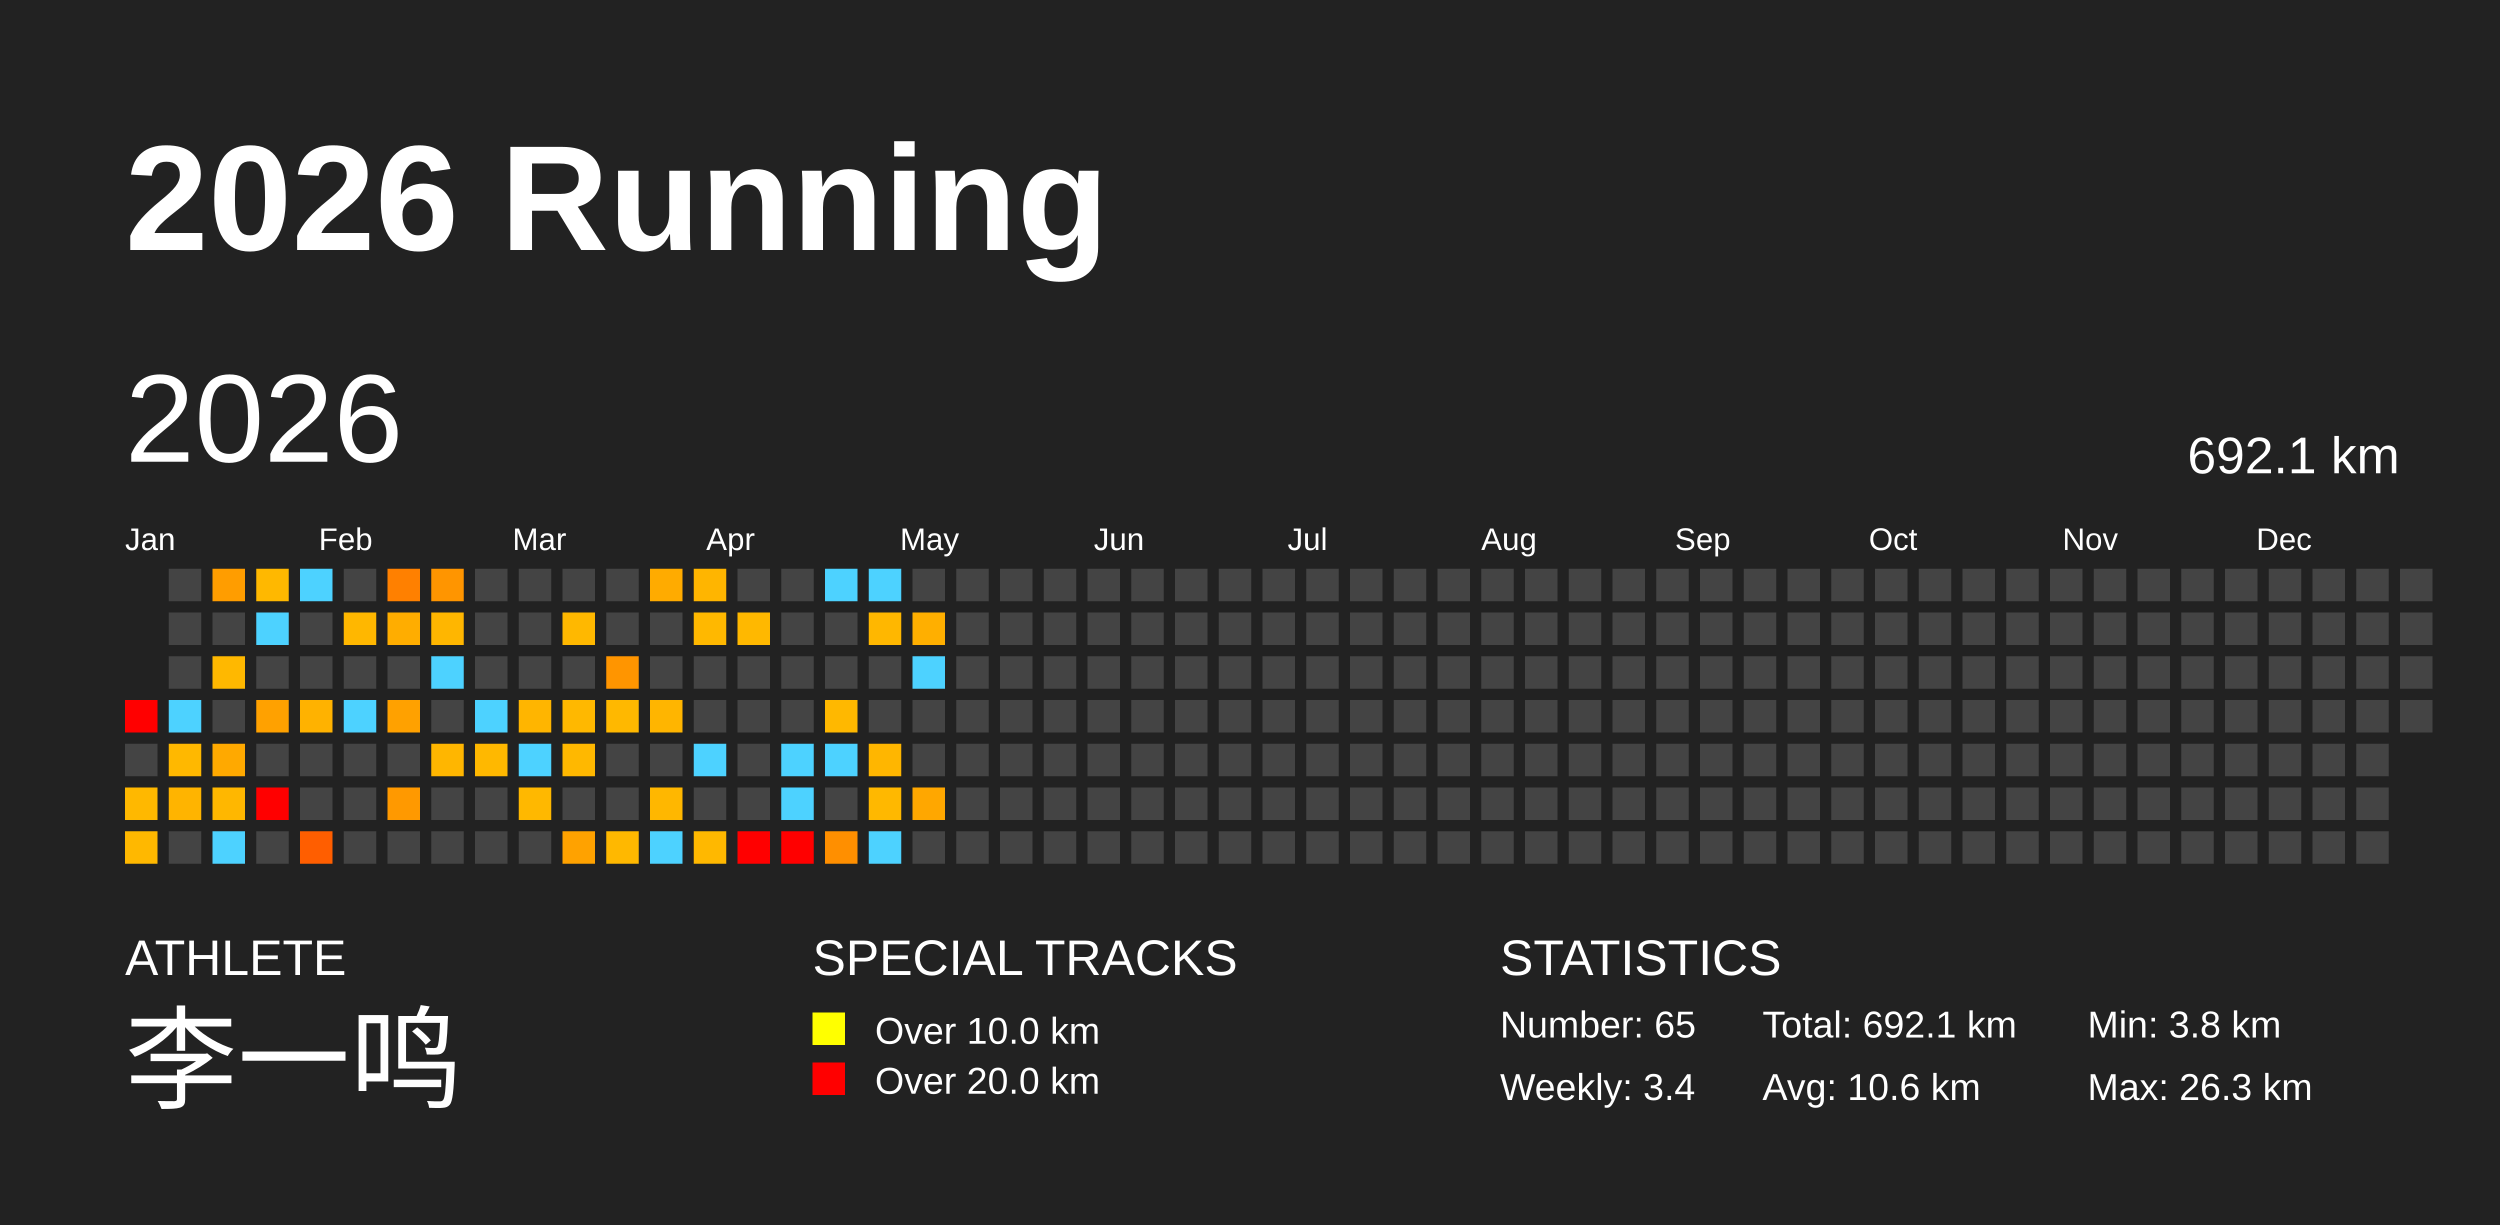
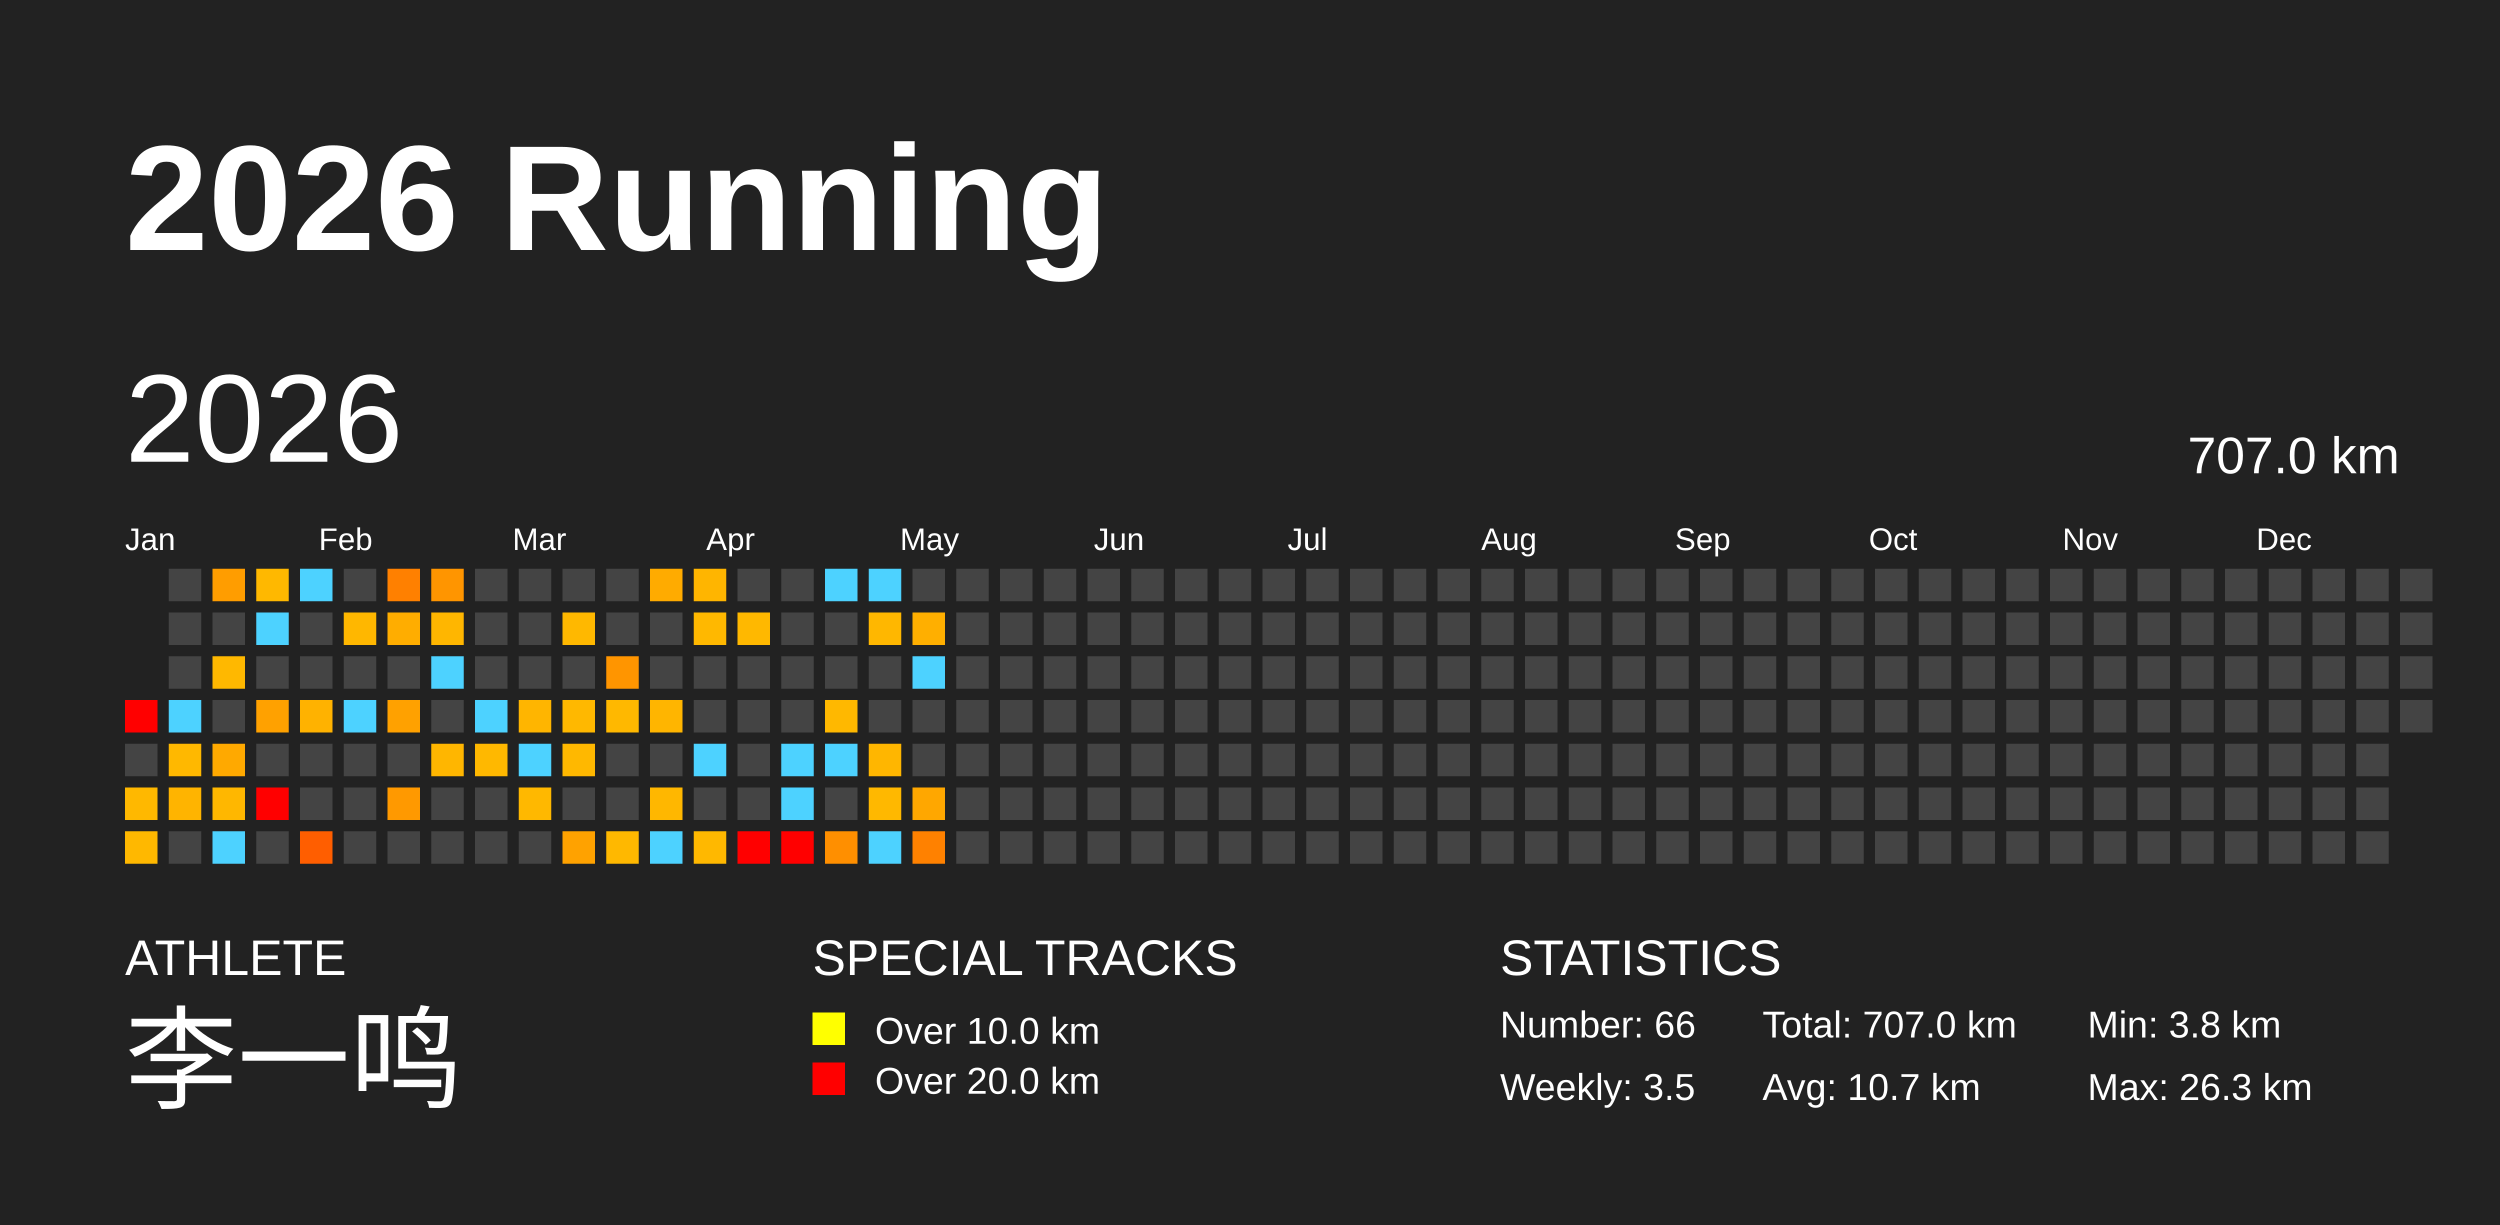
<svg xmlns="http://www.w3.org/2000/svg" baseProfile="full" height="98mm" version="1.1" viewBox="0,0,200,98" width="200mm">
  <defs />
  <rect fill="#222222" height="98" width="200" x="0" y="0" />
  <text fill="#FFFFFF" style="font-size:12px; font-family:Arial; font-weight:bold;" x="10" y="20">2026 Running</text>
  <text fill="#FFFFFF" style="font-size:4px; font-family:Arial" x="10" y="78">ATHLETE</text>
  <text fill="#FFFFFF" style="font-size:9px; font-family:Arial" x="10" y="88">李一鸣</text>
  <text fill="#FFFFFF" style="font-size:4px; font-family:Arial" x="65" y="78">SPECIAL TRACKS</text>
  <rect fill="yellow" height="2.6" width="2.6" x="65" y="81" />
  <text fill="#FFFFFF" style="font-size:3px; font-family:Arial" x="70" y="83.5">Over 10.0 km</text>
  <rect fill="red" height="2.6" width="2.6" x="65" y="85" />
  <text fill="#FFFFFF" style="font-size:3px; font-family:Arial" x="70" y="87.5">Over 20.0 km</text>
  <text fill="#FFFFFF" style="font-size:4px; font-family:Arial" x="120" y="78">STATISTICS</text>
-   <text fill="#FFFFFF" style="font-size:3px; font-family:Arial" x="120" y="83">Number: 65</text>
-   <text fill="#FFFFFF" style="font-size:3px; font-family:Arial" x="120" y="88">Weekly: 3.4</text>
-   <text fill="#FFFFFF" style="font-size:3px; font-family:Arial" x="141" y="83">Total: 692.1 km</text>
-   <text fill="#FFFFFF" style="font-size:3px; font-family:Arial" x="141" y="88">Avg: 10.6 km</text>
+   <text fill="#FFFFFF" style="font-size:3px; font-family:Arial" x="120" y="83">Number: 66</text>
+   <text fill="#FFFFFF" style="font-size:3px; font-family:Arial" x="120" y="88">Weekly: 3.5</text>
+   <text fill="#FFFFFF" style="font-size:3px; font-family:Arial" x="141" y="83">Total: 707.0 km</text>
+   <text fill="#FFFFFF" style="font-size:3px; font-family:Arial" x="141" y="88">Avg: 10.7 km</text>
  <text fill="#FFFFFF" style="font-size:3px; font-family:Arial" x="167" y="83">Min: 3.8 km</text>
  <text fill="#FFFFFF" style="font-size:3px; font-family:Arial" x="167" y="88">Max: 26.3 km</text>
  <text dominant-baseline="hanging" fill="#FFFFFF" style="font-size:10.0px; font-family:Arial;" x="10" y="30">2026</text>
-   <text dominant-baseline="hanging" fill="#FFFFFF" style="font-size:4.125px; font-family:Arial;" x="175" y="35">692.1 km</text>
+   <text dominant-baseline="hanging" fill="#FFFFFF" style="font-size:4.125px; font-family:Arial;" x="175" y="35">707.0 km</text>
  <text fill="#FFFFFF" style="font-size:2.5px; font-family:Arial" x="10.0" y="44">Jan</text>
  <text fill="#FFFFFF" style="font-size:2.5px; font-family:Arial" x="25.5" y="44">Feb</text>
  <text fill="#FFFFFF" style="font-size:2.5px; font-family:Arial" x="41.0" y="44">Mar</text>
  <text fill="#FFFFFF" style="font-size:2.5px; font-family:Arial" x="56.5" y="44">Apr</text>
  <text fill="#FFFFFF" style="font-size:2.5px; font-family:Arial" x="72.0" y="44">May</text>
  <text fill="#FFFFFF" style="font-size:2.5px; font-family:Arial" x="87.5" y="44">Jun</text>
  <text fill="#FFFFFF" style="font-size:2.5px; font-family:Arial" x="103.0" y="44">Jul</text>
  <text fill="#FFFFFF" style="font-size:2.5px; font-family:Arial" x="118.5" y="44">Aug</text>
  <text fill="#FFFFFF" style="font-size:2.5px; font-family:Arial" x="134.0" y="44">Sep</text>
  <text fill="#FFFFFF" style="font-size:2.5px; font-family:Arial" x="149.5" y="44">Oct</text>
  <text fill="#FFFFFF" style="font-size:2.5px; font-family:Arial" x="165.0" y="44">Nov</text>
  <text fill="#FFFFFF" style="font-size:2.5px; font-family:Arial" x="180.5" y="44">Dec</text>
  <rect fill="red" height="2.6" width="2.6" x="10.0" y="56.0" />
  <rect fill="#444444" height="2.6" width="2.6" x="10.0" y="59.5" />
  <rect fill="#ffb800" height="2.6" width="2.6" x="10.0" y="63.0" />
  <rect fill="#ffb800" height="2.6" width="2.6" x="10.0" y="66.5" />
  <rect fill="#444444" height="2.6" width="2.6" x="13.5" y="45.5" />
  <rect fill="#444444" height="2.6" width="2.6" x="13.5" y="49.0" />
  <rect fill="#444444" height="2.6" width="2.6" x="13.5" y="52.5" />
  <rect fill="#4dd2ff" height="2.6" width="2.6" x="13.5" y="56.0" />
  <rect fill="#ffb800" height="2.6" width="2.6" x="13.5" y="59.5" />
  <rect fill="#ffb400" height="2.6" width="2.6" x="13.5" y="63.0" />
  <rect fill="#444444" height="2.6" width="2.6" x="13.5" y="66.5" />
  <rect fill="#ff9d00" height="2.6" width="2.6" x="17.0" y="45.5" />
  <rect fill="#444444" height="2.6" width="2.6" x="17.0" y="49.0" />
  <rect fill="#ffb800" height="2.6" width="2.6" x="17.0" y="52.5" />
  <rect fill="#444444" height="2.6" width="2.6" x="17.0" y="56.0" />
  <rect fill="#ffa900" height="2.6" width="2.6" x="17.0" y="59.5" />
  <rect fill="#ffb700" height="2.6" width="2.6" x="17.0" y="63.0" />
  <rect fill="#4dd2ff" height="2.6" width="2.6" x="17.0" y="66.5" />
  <rect fill="#ffb800" height="2.6" width="2.6" x="20.5" y="45.5" />
  <rect fill="#4dd2ff" height="2.6" width="2.6" x="20.5" y="49.0" />
  <rect fill="#444444" height="2.6" width="2.6" x="20.5" y="52.5" />
  <rect fill="#ffa100" height="2.6" width="2.6" x="20.5" y="56.0" />
  <rect fill="#444444" height="2.6" width="2.6" x="20.5" y="59.5" />
  <rect fill="red" height="2.6" width="2.6" x="20.5" y="63.0" />
  <rect fill="#444444" height="2.6" width="2.6" x="20.5" y="66.5" />
  <rect fill="#4dd2ff" height="2.6" width="2.6" x="24.0" y="45.5" />
  <rect fill="#444444" height="2.6" width="2.6" x="24.0" y="49.0" />
  <rect fill="#444444" height="2.6" width="2.6" x="24.0" y="52.5" />
  <rect fill="#ffb200" height="2.6" width="2.6" x="24.0" y="56.0" />
  <rect fill="#444444" height="2.6" width="2.6" x="24.0" y="59.5" />
  <rect fill="#444444" height="2.6" width="2.6" x="24.0" y="63.0" />
  <rect fill="#ff5e00" height="2.6" width="2.6" x="24.0" y="66.5" />
  <rect fill="#444444" height="2.6" width="2.6" x="27.5" y="45.5" />
  <rect fill="#ffb700" height="2.6" width="2.6" x="27.5" y="49.0" />
  <rect fill="#444444" height="2.6" width="2.6" x="27.5" y="52.5" />
  <rect fill="#4dd2ff" height="2.6" width="2.6" x="27.5" y="56.0" />
  <rect fill="#444444" height="2.6" width="2.6" x="27.5" y="59.5" />
  <rect fill="#444444" height="2.6" width="2.6" x="27.5" y="63.0" />
  <rect fill="#444444" height="2.6" width="2.6" x="27.5" y="66.5" />
  <rect fill="#ff8000" height="2.6" width="2.6" x="31.0" y="45.5" />
  <rect fill="#ffad00" height="2.6" width="2.6" x="31.0" y="49.0" />
  <rect fill="#444444" height="2.6" width="2.6" x="31.0" y="52.5" />
  <rect fill="#ffa100" height="2.6" width="2.6" x="31.0" y="56.0" />
  <rect fill="#444444" height="2.6" width="2.6" x="31.0" y="59.5" />
  <rect fill="#ff9900" height="2.6" width="2.6" x="31.0" y="63.0" />
  <rect fill="#444444" height="2.6" width="2.6" x="31.0" y="66.5" />
  <rect fill="#ff9500" height="2.6" width="2.6" x="34.5" y="45.5" />
  <rect fill="#ffb600" height="2.6" width="2.6" x="34.5" y="49.0" />
  <rect fill="#4dd2ff" height="2.6" width="2.6" x="34.5" y="52.5" />
  <rect fill="#444444" height="2.6" width="2.6" x="34.5" y="56.0" />
  <rect fill="#ffb600" height="2.6" width="2.6" x="34.5" y="59.5" />
  <rect fill="#444444" height="2.6" width="2.6" x="34.5" y="63.0" />
  <rect fill="#444444" height="2.6" width="2.6" x="34.5" y="66.5" />
  <rect fill="#444444" height="2.6" width="2.6" x="38.0" y="45.5" />
  <rect fill="#444444" height="2.6" width="2.6" x="38.0" y="49.0" />
  <rect fill="#444444" height="2.6" width="2.6" x="38.0" y="52.5" />
  <rect fill="#4dd2ff" height="2.6" width="2.6" x="38.0" y="56.0" />
  <rect fill="#ffb800" height="2.6" width="2.6" x="38.0" y="59.5" />
  <rect fill="#444444" height="2.6" width="2.6" x="38.0" y="63.0" />
  <rect fill="#444444" height="2.6" width="2.6" x="38.0" y="66.5" />
  <rect fill="#444444" height="2.6" width="2.6" x="41.5" y="45.5" />
  <rect fill="#444444" height="2.6" width="2.6" x="41.5" y="49.0" />
  <rect fill="#444444" height="2.6" width="2.6" x="41.5" y="52.5" />
  <rect fill="#ffb500" height="2.6" width="2.6" x="41.5" y="56.0" />
  <rect fill="#4dd2ff" height="2.6" width="2.6" x="41.5" y="59.5" />
  <rect fill="#ffb800" height="2.6" width="2.6" x="41.5" y="63.0" />
  <rect fill="#444444" height="2.6" width="2.6" x="41.5" y="66.5" />
  <rect fill="#444444" height="2.6" width="2.6" x="45.0" y="45.5" />
  <rect fill="#ffb800" height="2.6" width="2.6" x="45.0" y="49.0" />
  <rect fill="#444444" height="2.6" width="2.6" x="45.0" y="52.5" />
  <rect fill="#ffb800" height="2.6" width="2.6" x="45.0" y="56.0" />
  <rect fill="#ffb800" height="2.6" width="2.6" x="45.0" y="59.5" />
  <rect fill="#444444" height="2.6" width="2.6" x="45.0" y="63.0" />
  <rect fill="#ffa200" height="2.6" width="2.6" x="45.0" y="66.5" />
  <rect fill="#444444" height="2.6" width="2.6" x="48.5" y="45.5" />
  <rect fill="#444444" height="2.6" width="2.6" x="48.5" y="49.0" />
  <rect fill="#ff9500" height="2.6" width="2.6" x="48.5" y="52.5" />
  <rect fill="#ffb800" height="2.6" width="2.6" x="48.5" y="56.0" />
  <rect fill="#444444" height="2.6" width="2.6" x="48.5" y="59.5" />
  <rect fill="#444444" height="2.6" width="2.6" x="48.5" y="63.0" />
  <rect fill="#ffb800" height="2.6" width="2.6" x="48.5" y="66.5" />
  <rect fill="#ffab00" height="2.6" width="2.6" x="52.0" y="45.5" />
  <rect fill="#444444" height="2.6" width="2.6" x="52.0" y="49.0" />
  <rect fill="#444444" height="2.6" width="2.6" x="52.0" y="52.5" />
  <rect fill="#ffb500" height="2.6" width="2.6" x="52.0" y="56.0" />
  <rect fill="#444444" height="2.6" width="2.6" x="52.0" y="59.5" />
  <rect fill="#ffb700" height="2.6" width="2.6" x="52.0" y="63.0" />
  <rect fill="#4dd2ff" height="2.6" width="2.6" x="52.0" y="66.5" />
  <rect fill="#ffb500" height="2.6" width="2.6" x="55.5" y="45.5" />
  <rect fill="#ffb800" height="2.6" width="2.6" x="55.5" y="49.0" />
  <rect fill="#444444" height="2.6" width="2.6" x="55.5" y="52.5" />
  <rect fill="#444444" height="2.6" width="2.6" x="55.5" y="56.0" />
  <rect fill="#4dd2ff" height="2.6" width="2.6" x="55.5" y="59.5" />
  <rect fill="#444444" height="2.6" width="2.6" x="55.5" y="63.0" />
  <rect fill="#ffb800" height="2.6" width="2.6" x="55.5" y="66.5" />
  <rect fill="#444444" height="2.6" width="2.6" x="59.0" y="45.5" />
  <rect fill="#ffb800" height="2.6" width="2.6" x="59.0" y="49.0" />
  <rect fill="#444444" height="2.6" width="2.6" x="59.0" y="52.5" />
  <rect fill="#444444" height="2.6" width="2.6" x="59.0" y="56.0" />
  <rect fill="#444444" height="2.6" width="2.6" x="59.0" y="59.5" />
  <rect fill="#444444" height="2.6" width="2.6" x="59.0" y="63.0" />
  <rect fill="red" height="2.6" width="2.6" x="59.0" y="66.5" />
  <rect fill="#444444" height="2.6" width="2.6" x="62.5" y="45.5" />
  <rect fill="#444444" height="2.6" width="2.6" x="62.5" y="49.0" />
  <rect fill="#444444" height="2.6" width="2.6" x="62.5" y="52.5" />
  <rect fill="#444444" height="2.6" width="2.6" x="62.5" y="56.0" />
  <rect fill="#4dd2ff" height="2.6" width="2.6" x="62.5" y="59.5" />
  <rect fill="#4dd2ff" height="2.6" width="2.6" x="62.5" y="63.0" />
  <rect fill="red" height="2.6" width="2.6" x="62.5" y="66.5" />
  <rect fill="#4dd2ff" height="2.6" width="2.6" x="66.0" y="45.5" />
  <rect fill="#444444" height="2.6" width="2.6" x="66.0" y="49.0" />
  <rect fill="#444444" height="2.6" width="2.6" x="66.0" y="52.5" />
  <rect fill="#ffb800" height="2.6" width="2.6" x="66.0" y="56.0" />
  <rect fill="#4dd2ff" height="2.6" width="2.6" x="66.0" y="59.5" />
  <rect fill="#444444" height="2.6" width="2.6" x="66.0" y="63.0" />
  <rect fill="#ff8f00" height="2.6" width="2.6" x="66.0" y="66.5" />
  <rect fill="#4dd2ff" height="2.6" width="2.6" x="69.5" y="45.5" />
  <rect fill="#ffb700" height="2.6" width="2.6" x="69.5" y="49.0" />
  <rect fill="#444444" height="2.6" width="2.6" x="69.5" y="52.5" />
  <rect fill="#444444" height="2.6" width="2.6" x="69.5" y="56.0" />
  <rect fill="#ffb600" height="2.6" width="2.6" x="69.5" y="59.5" />
  <rect fill="#ffb800" height="2.6" width="2.6" x="69.5" y="63.0" />
  <rect fill="#4dd2ff" height="2.6" width="2.6" x="69.5" y="66.5" />
  <rect fill="#444444" height="2.6" width="2.6" x="73.0" y="45.5" />
  <rect fill="#ffaf00" height="2.6" width="2.6" x="73.0" y="49.0" />
  <rect fill="#4dd2ff" height="2.6" width="2.6" x="73.0" y="52.5" />
  <rect fill="#444444" height="2.6" width="2.6" x="73.0" y="56.0" />
  <rect fill="#444444" height="2.6" width="2.6" x="73.0" y="59.5" />
  <rect fill="#ffa700" height="2.6" width="2.6" x="73.0" y="63.0" />
-   <rect fill="#444444" height="2.6" width="2.6" x="73.0" y="66.5" />
+   <rect fill="#ff8100" height="2.6" width="2.6" x="73.0" y="66.5" />
  <rect fill="#444444" height="2.6" width="2.6" x="76.5" y="45.5" />
  <rect fill="#444444" height="2.6" width="2.6" x="76.5" y="49.0" />
  <rect fill="#444444" height="2.6" width="2.6" x="76.5" y="52.5" />
  <rect fill="#444444" height="2.6" width="2.6" x="76.5" y="56.0" />
  <rect fill="#444444" height="2.6" width="2.6" x="76.5" y="59.5" />
  <rect fill="#444444" height="2.6" width="2.6" x="76.5" y="63.0" />
  <rect fill="#444444" height="2.6" width="2.6" x="76.5" y="66.5" />
  <rect fill="#444444" height="2.6" width="2.6" x="80.0" y="45.5" />
  <rect fill="#444444" height="2.6" width="2.6" x="80.0" y="49.0" />
  <rect fill="#444444" height="2.6" width="2.6" x="80.0" y="52.5" />
  <rect fill="#444444" height="2.6" width="2.6" x="80.0" y="56.0" />
  <rect fill="#444444" height="2.6" width="2.6" x="80.0" y="59.5" />
  <rect fill="#444444" height="2.6" width="2.6" x="80.0" y="63.0" />
  <rect fill="#444444" height="2.6" width="2.6" x="80.0" y="66.5" />
  <rect fill="#444444" height="2.6" width="2.6" x="83.5" y="45.5" />
  <rect fill="#444444" height="2.6" width="2.6" x="83.5" y="49.0" />
  <rect fill="#444444" height="2.6" width="2.6" x="83.5" y="52.5" />
  <rect fill="#444444" height="2.6" width="2.6" x="83.5" y="56.0" />
  <rect fill="#444444" height="2.6" width="2.6" x="83.5" y="59.5" />
  <rect fill="#444444" height="2.6" width="2.6" x="83.5" y="63.0" />
  <rect fill="#444444" height="2.6" width="2.6" x="83.5" y="66.5" />
  <rect fill="#444444" height="2.6" width="2.6" x="87.0" y="45.5" />
  <rect fill="#444444" height="2.6" width="2.6" x="87.0" y="49.0" />
  <rect fill="#444444" height="2.6" width="2.6" x="87.0" y="52.5" />
  <rect fill="#444444" height="2.6" width="2.6" x="87.0" y="56.0" />
  <rect fill="#444444" height="2.6" width="2.6" x="87.0" y="59.5" />
  <rect fill="#444444" height="2.6" width="2.6" x="87.0" y="63.0" />
  <rect fill="#444444" height="2.6" width="2.6" x="87.0" y="66.5" />
  <rect fill="#444444" height="2.6" width="2.6" x="90.5" y="45.5" />
  <rect fill="#444444" height="2.6" width="2.6" x="90.5" y="49.0" />
  <rect fill="#444444" height="2.6" width="2.6" x="90.5" y="52.5" />
  <rect fill="#444444" height="2.6" width="2.6" x="90.5" y="56.0" />
  <rect fill="#444444" height="2.6" width="2.6" x="90.5" y="59.5" />
  <rect fill="#444444" height="2.6" width="2.6" x="90.5" y="63.0" />
  <rect fill="#444444" height="2.6" width="2.6" x="90.5" y="66.5" />
  <rect fill="#444444" height="2.6" width="2.6" x="94.0" y="45.5" />
  <rect fill="#444444" height="2.6" width="2.6" x="94.0" y="49.0" />
  <rect fill="#444444" height="2.6" width="2.6" x="94.0" y="52.5" />
  <rect fill="#444444" height="2.6" width="2.6" x="94.0" y="56.0" />
  <rect fill="#444444" height="2.6" width="2.6" x="94.0" y="59.5" />
  <rect fill="#444444" height="2.6" width="2.6" x="94.0" y="63.0" />
  <rect fill="#444444" height="2.6" width="2.6" x="94.0" y="66.5" />
  <rect fill="#444444" height="2.6" width="2.6" x="97.5" y="45.5" />
  <rect fill="#444444" height="2.6" width="2.6" x="97.5" y="49.0" />
  <rect fill="#444444" height="2.6" width="2.6" x="97.5" y="52.5" />
  <rect fill="#444444" height="2.6" width="2.6" x="97.5" y="56.0" />
  <rect fill="#444444" height="2.6" width="2.6" x="97.5" y="59.5" />
  <rect fill="#444444" height="2.6" width="2.6" x="97.5" y="63.0" />
  <rect fill="#444444" height="2.6" width="2.6" x="97.5" y="66.5" />
  <rect fill="#444444" height="2.6" width="2.6" x="101.0" y="45.5" />
  <rect fill="#444444" height="2.6" width="2.6" x="101.0" y="49.0" />
  <rect fill="#444444" height="2.6" width="2.6" x="101.0" y="52.5" />
  <rect fill="#444444" height="2.6" width="2.6" x="101.0" y="56.0" />
  <rect fill="#444444" height="2.6" width="2.6" x="101.0" y="59.5" />
  <rect fill="#444444" height="2.6" width="2.6" x="101.0" y="63.0" />
  <rect fill="#444444" height="2.6" width="2.6" x="101.0" y="66.5" />
  <rect fill="#444444" height="2.6" width="2.6" x="104.5" y="45.5" />
  <rect fill="#444444" height="2.6" width="2.6" x="104.5" y="49.0" />
  <rect fill="#444444" height="2.6" width="2.6" x="104.5" y="52.5" />
  <rect fill="#444444" height="2.6" width="2.6" x="104.5" y="56.0" />
  <rect fill="#444444" height="2.6" width="2.6" x="104.5" y="59.5" />
  <rect fill="#444444" height="2.6" width="2.6" x="104.5" y="63.0" />
  <rect fill="#444444" height="2.6" width="2.6" x="104.5" y="66.5" />
  <rect fill="#444444" height="2.6" width="2.6" x="108.0" y="45.5" />
  <rect fill="#444444" height="2.6" width="2.6" x="108.0" y="49.0" />
  <rect fill="#444444" height="2.6" width="2.6" x="108.0" y="52.5" />
  <rect fill="#444444" height="2.6" width="2.6" x="108.0" y="56.0" />
  <rect fill="#444444" height="2.6" width="2.6" x="108.0" y="59.5" />
  <rect fill="#444444" height="2.6" width="2.6" x="108.0" y="63.0" />
  <rect fill="#444444" height="2.6" width="2.6" x="108.0" y="66.5" />
  <rect fill="#444444" height="2.6" width="2.6" x="111.5" y="45.5" />
  <rect fill="#444444" height="2.6" width="2.6" x="111.5" y="49.0" />
  <rect fill="#444444" height="2.6" width="2.6" x="111.5" y="52.5" />
  <rect fill="#444444" height="2.6" width="2.6" x="111.5" y="56.0" />
  <rect fill="#444444" height="2.6" width="2.6" x="111.5" y="59.5" />
  <rect fill="#444444" height="2.6" width="2.6" x="111.5" y="63.0" />
  <rect fill="#444444" height="2.6" width="2.6" x="111.5" y="66.5" />
  <rect fill="#444444" height="2.6" width="2.6" x="115.0" y="45.5" />
  <rect fill="#444444" height="2.6" width="2.6" x="115.0" y="49.0" />
  <rect fill="#444444" height="2.6" width="2.6" x="115.0" y="52.5" />
  <rect fill="#444444" height="2.6" width="2.6" x="115.0" y="56.0" />
  <rect fill="#444444" height="2.6" width="2.6" x="115.0" y="59.5" />
  <rect fill="#444444" height="2.6" width="2.6" x="115.0" y="63.0" />
  <rect fill="#444444" height="2.6" width="2.6" x="115.0" y="66.5" />
  <rect fill="#444444" height="2.6" width="2.6" x="118.5" y="45.5" />
  <rect fill="#444444" height="2.6" width="2.6" x="118.5" y="49.0" />
  <rect fill="#444444" height="2.6" width="2.6" x="118.5" y="52.5" />
  <rect fill="#444444" height="2.6" width="2.6" x="118.5" y="56.0" />
  <rect fill="#444444" height="2.6" width="2.6" x="118.5" y="59.5" />
  <rect fill="#444444" height="2.6" width="2.6" x="118.5" y="63.0" />
  <rect fill="#444444" height="2.6" width="2.6" x="118.5" y="66.5" />
  <rect fill="#444444" height="2.6" width="2.6" x="122.0" y="45.5" />
  <rect fill="#444444" height="2.6" width="2.6" x="122.0" y="49.0" />
  <rect fill="#444444" height="2.6" width="2.6" x="122.0" y="52.5" />
  <rect fill="#444444" height="2.6" width="2.6" x="122.0" y="56.0" />
  <rect fill="#444444" height="2.6" width="2.6" x="122.0" y="59.5" />
  <rect fill="#444444" height="2.6" width="2.6" x="122.0" y="63.0" />
  <rect fill="#444444" height="2.6" width="2.6" x="122.0" y="66.5" />
  <rect fill="#444444" height="2.6" width="2.6" x="125.5" y="45.5" />
  <rect fill="#444444" height="2.6" width="2.6" x="125.5" y="49.0" />
  <rect fill="#444444" height="2.6" width="2.6" x="125.5" y="52.5" />
  <rect fill="#444444" height="2.6" width="2.6" x="125.5" y="56.0" />
  <rect fill="#444444" height="2.6" width="2.6" x="125.5" y="59.5" />
  <rect fill="#444444" height="2.6" width="2.6" x="125.5" y="63.0" />
  <rect fill="#444444" height="2.6" width="2.6" x="125.5" y="66.5" />
  <rect fill="#444444" height="2.6" width="2.6" x="129.0" y="45.5" />
  <rect fill="#444444" height="2.6" width="2.6" x="129.0" y="49.0" />
  <rect fill="#444444" height="2.6" width="2.6" x="129.0" y="52.5" />
  <rect fill="#444444" height="2.6" width="2.6" x="129.0" y="56.0" />
  <rect fill="#444444" height="2.6" width="2.6" x="129.0" y="59.5" />
  <rect fill="#444444" height="2.6" width="2.6" x="129.0" y="63.0" />
  <rect fill="#444444" height="2.6" width="2.6" x="129.0" y="66.5" />
  <rect fill="#444444" height="2.6" width="2.6" x="132.5" y="45.5" />
  <rect fill="#444444" height="2.6" width="2.6" x="132.5" y="49.0" />
  <rect fill="#444444" height="2.6" width="2.6" x="132.5" y="52.5" />
  <rect fill="#444444" height="2.6" width="2.6" x="132.5" y="56.0" />
  <rect fill="#444444" height="2.6" width="2.6" x="132.5" y="59.5" />
  <rect fill="#444444" height="2.6" width="2.6" x="132.5" y="63.0" />
  <rect fill="#444444" height="2.6" width="2.6" x="132.5" y="66.5" />
  <rect fill="#444444" height="2.6" width="2.6" x="136.0" y="45.5" />
  <rect fill="#444444" height="2.6" width="2.6" x="136.0" y="49.0" />
  <rect fill="#444444" height="2.6" width="2.6" x="136.0" y="52.5" />
  <rect fill="#444444" height="2.6" width="2.6" x="136.0" y="56.0" />
  <rect fill="#444444" height="2.6" width="2.6" x="136.0" y="59.5" />
  <rect fill="#444444" height="2.6" width="2.6" x="136.0" y="63.0" />
  <rect fill="#444444" height="2.6" width="2.6" x="136.0" y="66.5" />
  <rect fill="#444444" height="2.6" width="2.6" x="139.5" y="45.5" />
  <rect fill="#444444" height="2.6" width="2.6" x="139.5" y="49.0" />
  <rect fill="#444444" height="2.6" width="2.6" x="139.5" y="52.5" />
  <rect fill="#444444" height="2.6" width="2.6" x="139.5" y="56.0" />
  <rect fill="#444444" height="2.6" width="2.6" x="139.5" y="59.5" />
  <rect fill="#444444" height="2.6" width="2.6" x="139.5" y="63.0" />
  <rect fill="#444444" height="2.6" width="2.6" x="139.5" y="66.5" />
  <rect fill="#444444" height="2.6" width="2.6" x="143.0" y="45.5" />
  <rect fill="#444444" height="2.6" width="2.6" x="143.0" y="49.0" />
  <rect fill="#444444" height="2.6" width="2.6" x="143.0" y="52.5" />
  <rect fill="#444444" height="2.6" width="2.6" x="143.0" y="56.0" />
  <rect fill="#444444" height="2.6" width="2.6" x="143.0" y="59.5" />
  <rect fill="#444444" height="2.6" width="2.6" x="143.0" y="63.0" />
  <rect fill="#444444" height="2.6" width="2.6" x="143.0" y="66.5" />
  <rect fill="#444444" height="2.6" width="2.6" x="146.5" y="45.5" />
  <rect fill="#444444" height="2.6" width="2.6" x="146.5" y="49.0" />
  <rect fill="#444444" height="2.6" width="2.6" x="146.5" y="52.5" />
  <rect fill="#444444" height="2.6" width="2.6" x="146.5" y="56.0" />
  <rect fill="#444444" height="2.6" width="2.6" x="146.5" y="59.5" />
  <rect fill="#444444" height="2.6" width="2.6" x="146.5" y="63.0" />
  <rect fill="#444444" height="2.6" width="2.6" x="146.5" y="66.5" />
  <rect fill="#444444" height="2.6" width="2.6" x="150.0" y="45.5" />
  <rect fill="#444444" height="2.6" width="2.6" x="150.0" y="49.0" />
  <rect fill="#444444" height="2.6" width="2.6" x="150.0" y="52.5" />
  <rect fill="#444444" height="2.6" width="2.6" x="150.0" y="56.0" />
  <rect fill="#444444" height="2.6" width="2.6" x="150.0" y="59.5" />
  <rect fill="#444444" height="2.6" width="2.6" x="150.0" y="63.0" />
  <rect fill="#444444" height="2.6" width="2.6" x="150.0" y="66.5" />
  <rect fill="#444444" height="2.6" width="2.6" x="153.5" y="45.5" />
  <rect fill="#444444" height="2.6" width="2.6" x="153.5" y="49.0" />
  <rect fill="#444444" height="2.6" width="2.6" x="153.5" y="52.5" />
  <rect fill="#444444" height="2.6" width="2.6" x="153.5" y="56.0" />
  <rect fill="#444444" height="2.6" width="2.6" x="153.5" y="59.5" />
  <rect fill="#444444" height="2.6" width="2.6" x="153.5" y="63.0" />
  <rect fill="#444444" height="2.6" width="2.6" x="153.5" y="66.5" />
  <rect fill="#444444" height="2.6" width="2.6" x="157.0" y="45.5" />
  <rect fill="#444444" height="2.6" width="2.6" x="157.0" y="49.0" />
  <rect fill="#444444" height="2.6" width="2.6" x="157.0" y="52.5" />
  <rect fill="#444444" height="2.6" width="2.6" x="157.0" y="56.0" />
  <rect fill="#444444" height="2.6" width="2.6" x="157.0" y="59.5" />
  <rect fill="#444444" height="2.6" width="2.6" x="157.0" y="63.0" />
  <rect fill="#444444" height="2.6" width="2.6" x="157.0" y="66.5" />
  <rect fill="#444444" height="2.6" width="2.6" x="160.5" y="45.5" />
  <rect fill="#444444" height="2.6" width="2.6" x="160.5" y="49.0" />
  <rect fill="#444444" height="2.6" width="2.6" x="160.5" y="52.5" />
  <rect fill="#444444" height="2.6" width="2.6" x="160.5" y="56.0" />
  <rect fill="#444444" height="2.6" width="2.6" x="160.5" y="59.5" />
  <rect fill="#444444" height="2.6" width="2.6" x="160.5" y="63.0" />
  <rect fill="#444444" height="2.6" width="2.6" x="160.5" y="66.5" />
  <rect fill="#444444" height="2.6" width="2.6" x="164.0" y="45.5" />
  <rect fill="#444444" height="2.6" width="2.6" x="164.0" y="49.0" />
  <rect fill="#444444" height="2.6" width="2.6" x="164.0" y="52.5" />
  <rect fill="#444444" height="2.6" width="2.6" x="164.0" y="56.0" />
  <rect fill="#444444" height="2.6" width="2.6" x="164.0" y="59.5" />
  <rect fill="#444444" height="2.6" width="2.6" x="164.0" y="63.0" />
  <rect fill="#444444" height="2.6" width="2.6" x="164.0" y="66.5" />
  <rect fill="#444444" height="2.6" width="2.6" x="167.5" y="45.5" />
  <rect fill="#444444" height="2.6" width="2.6" x="167.5" y="49.0" />
  <rect fill="#444444" height="2.6" width="2.6" x="167.5" y="52.5" />
  <rect fill="#444444" height="2.6" width="2.6" x="167.5" y="56.0" />
  <rect fill="#444444" height="2.6" width="2.6" x="167.5" y="59.5" />
  <rect fill="#444444" height="2.6" width="2.6" x="167.5" y="63.0" />
  <rect fill="#444444" height="2.6" width="2.6" x="167.5" y="66.5" />
  <rect fill="#444444" height="2.6" width="2.6" x="171.0" y="45.5" />
  <rect fill="#444444" height="2.6" width="2.6" x="171.0" y="49.0" />
  <rect fill="#444444" height="2.6" width="2.6" x="171.0" y="52.5" />
  <rect fill="#444444" height="2.6" width="2.6" x="171.0" y="56.0" />
  <rect fill="#444444" height="2.6" width="2.6" x="171.0" y="59.5" />
  <rect fill="#444444" height="2.6" width="2.6" x="171.0" y="63.0" />
  <rect fill="#444444" height="2.6" width="2.6" x="171.0" y="66.5" />
  <rect fill="#444444" height="2.6" width="2.6" x="174.5" y="45.5" />
  <rect fill="#444444" height="2.6" width="2.6" x="174.5" y="49.0" />
  <rect fill="#444444" height="2.6" width="2.6" x="174.5" y="52.5" />
  <rect fill="#444444" height="2.6" width="2.6" x="174.5" y="56.0" />
  <rect fill="#444444" height="2.6" width="2.6" x="174.5" y="59.5" />
  <rect fill="#444444" height="2.6" width="2.6" x="174.5" y="63.0" />
  <rect fill="#444444" height="2.6" width="2.6" x="174.5" y="66.5" />
  <rect fill="#444444" height="2.6" width="2.6" x="178.0" y="45.5" />
  <rect fill="#444444" height="2.6" width="2.6" x="178.0" y="49.0" />
  <rect fill="#444444" height="2.6" width="2.6" x="178.0" y="52.5" />
  <rect fill="#444444" height="2.6" width="2.6" x="178.0" y="56.0" />
  <rect fill="#444444" height="2.6" width="2.6" x="178.0" y="59.5" />
  <rect fill="#444444" height="2.6" width="2.6" x="178.0" y="63.0" />
  <rect fill="#444444" height="2.6" width="2.6" x="178.0" y="66.5" />
  <rect fill="#444444" height="2.6" width="2.6" x="181.5" y="45.5" />
  <rect fill="#444444" height="2.6" width="2.6" x="181.5" y="49.0" />
  <rect fill="#444444" height="2.6" width="2.6" x="181.5" y="52.5" />
  <rect fill="#444444" height="2.6" width="2.6" x="181.5" y="56.0" />
  <rect fill="#444444" height="2.6" width="2.6" x="181.5" y="59.5" />
  <rect fill="#444444" height="2.6" width="2.6" x="181.5" y="63.0" />
  <rect fill="#444444" height="2.6" width="2.6" x="181.5" y="66.5" />
  <rect fill="#444444" height="2.6" width="2.6" x="185.0" y="45.5" />
  <rect fill="#444444" height="2.6" width="2.6" x="185.0" y="49.0" />
  <rect fill="#444444" height="2.6" width="2.6" x="185.0" y="52.5" />
  <rect fill="#444444" height="2.6" width="2.6" x="185.0" y="56.0" />
  <rect fill="#444444" height="2.6" width="2.6" x="185.0" y="59.5" />
  <rect fill="#444444" height="2.6" width="2.6" x="185.0" y="63.0" />
  <rect fill="#444444" height="2.6" width="2.6" x="185.0" y="66.5" />
  <rect fill="#444444" height="2.6" width="2.6" x="188.5" y="45.5" />
  <rect fill="#444444" height="2.6" width="2.6" x="188.5" y="49.0" />
  <rect fill="#444444" height="2.6" width="2.6" x="188.5" y="52.5" />
  <rect fill="#444444" height="2.6" width="2.6" x="188.5" y="56.0" />
  <rect fill="#444444" height="2.6" width="2.6" x="188.5" y="59.5" />
  <rect fill="#444444" height="2.6" width="2.6" x="188.5" y="63.0" />
  <rect fill="#444444" height="2.6" width="2.6" x="188.5" y="66.5" />
  <rect fill="#444444" height="2.6" width="2.6" x="192.0" y="45.5" />
  <rect fill="#444444" height="2.6" width="2.6" x="192.0" y="49.0" />
  <rect fill="#444444" height="2.6" width="2.6" x="192.0" y="52.5" />
  <rect fill="#444444" height="2.6" width="2.6" x="192.0" y="56.0" />
</svg>
